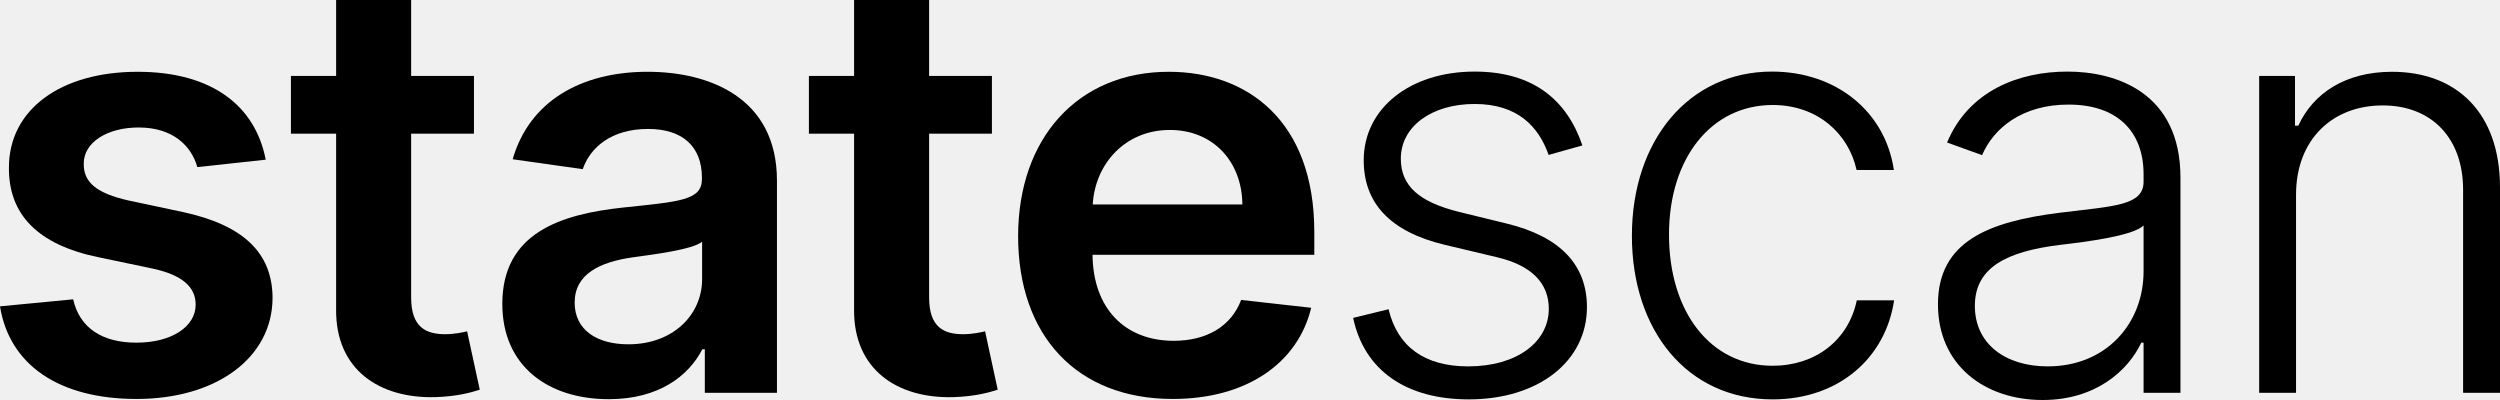
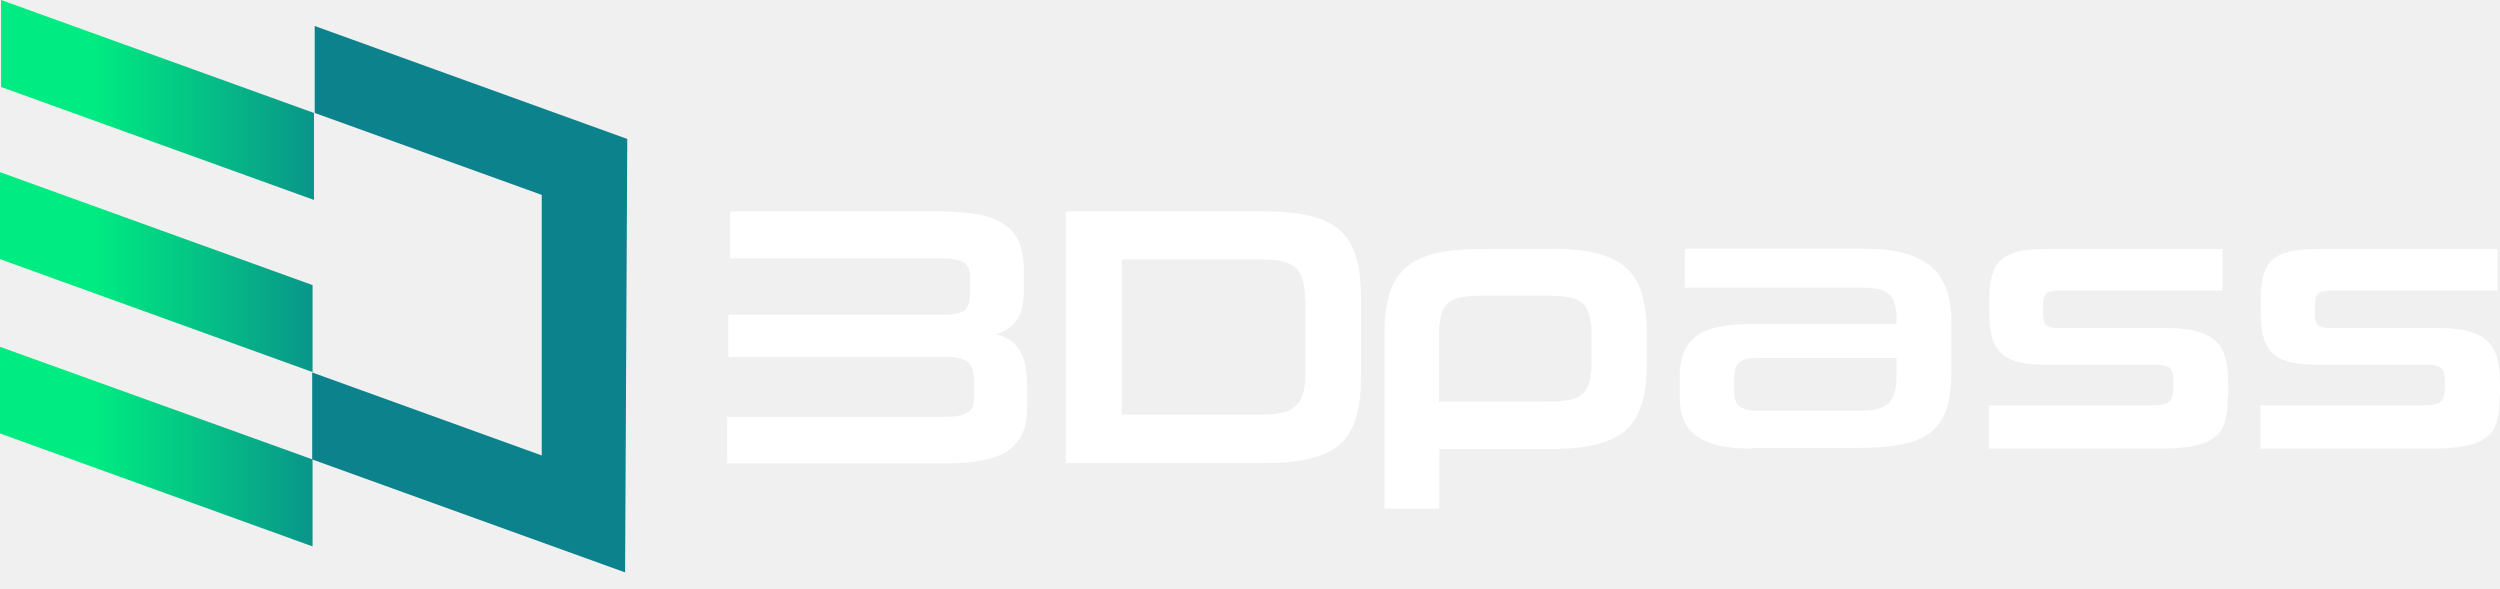
- <svg xmlns="http://www.w3.org/2000/svg" width="125" height="20" viewBox="0 0 125 20" fill="none">
-   <path d="M13.286 7.984C12.768 5.302 10.612 3.589 6.881 3.589C3.047 3.589 0.435 5.467 0.446 8.396C0.435 10.707 1.865 12.233 4.923 12.862L7.638 13.43C9.099 13.749 9.783 14.337 9.783 15.235C9.783 16.318 8.602 17.133 6.819 17.133C5.099 17.133 3.98 16.39 3.658 14.966L0 15.317C0.466 18.226 2.923 19.948 6.83 19.948C10.809 19.948 13.618 17.896 13.628 14.894C13.618 12.635 12.156 11.253 9.151 10.603L6.436 10.026C4.819 9.665 4.176 9.108 4.187 8.19C4.176 7.117 5.368 6.374 6.933 6.374C8.664 6.374 9.576 7.313 9.866 8.355L13.286 7.984Z" fill="black" />
-   <path d="M23.698 3.796H20.557V0H16.806V3.796H14.546V6.684H16.806V15.492C16.785 18.473 18.961 19.938 21.78 19.856C22.848 19.825 23.584 19.618 23.988 19.484L23.355 16.565C23.148 16.617 22.723 16.71 22.257 16.71C21.314 16.71 20.557 16.38 20.557 14.874V6.684H23.698V3.796Z" fill="black" />
-   <path d="M30.443 19.959C32.941 19.959 34.433 18.793 35.117 17.463H35.241V19.639H38.848V9.036C38.848 4.848 35.417 3.589 32.381 3.589C29.034 3.589 26.463 5.075 25.634 7.963L29.137 8.458C29.51 7.375 30.567 6.447 32.402 6.447C34.143 6.447 35.096 7.334 35.096 8.891V8.953C35.096 10.026 33.967 10.077 31.158 10.377C28.07 10.707 25.116 11.624 25.116 15.193C25.116 18.308 27.406 19.959 30.443 19.959ZM31.417 17.215C29.852 17.215 28.733 16.503 28.733 15.132C28.733 13.698 29.987 13.1 31.666 12.862C32.65 12.728 34.619 12.481 35.106 12.089V13.956C35.106 15.719 33.676 17.215 31.417 17.215Z" fill="black" />
-   <path d="M49.596 3.796H46.456V0H42.704V3.796H40.445V6.684H42.704V15.492C42.684 18.473 44.86 19.938 47.679 19.856C48.746 19.825 49.482 19.618 49.886 19.484L49.254 16.565C49.047 16.617 48.622 16.71 48.156 16.71C47.212 16.71 46.456 16.38 46.456 14.874V6.684H49.596V3.796Z" fill="black" />
-   <path d="M58.637 19.948C62.347 19.948 64.897 18.143 65.56 15.389L62.057 14.997C61.549 16.338 60.306 17.04 58.689 17.04C56.264 17.04 54.657 15.451 54.626 12.739H65.715V11.594C65.715 6.034 62.358 3.589 58.44 3.589C53.88 3.589 50.906 6.921 50.906 11.81C50.906 16.782 53.839 19.948 58.637 19.948ZM54.637 10.222C54.751 8.2 56.253 6.498 58.492 6.498C60.648 6.498 62.098 8.066 62.119 10.222H54.637Z" fill="black" />
-   <path d="M79.119 7.272C78.342 4.982 76.642 3.579 73.73 3.579C70.517 3.579 68.186 5.405 68.186 8.014C68.186 10.139 69.481 11.583 72.248 12.243L74.85 12.862C76.601 13.275 77.44 14.172 77.44 15.441C77.44 17.091 75.855 18.319 73.409 18.319C71.233 18.319 69.875 17.339 69.429 15.462L67.657 15.895C68.217 18.535 70.321 19.969 73.44 19.969C76.943 19.969 79.347 18.05 79.347 15.358C79.347 13.244 78.01 11.831 75.347 11.181L72.943 10.593C70.963 10.098 70.041 9.304 70.041 7.932C70.041 6.323 71.585 5.199 73.73 5.199C75.876 5.199 76.933 6.323 77.43 7.746L79.119 7.272Z" fill="black" />
-   <path d="M88.632 19.969C91.948 19.969 94.28 17.886 94.705 15.018H92.839C92.414 17.04 90.746 18.288 88.632 18.288C85.512 18.288 83.45 15.585 83.45 11.728C83.45 7.891 85.575 5.25 88.632 5.25C90.901 5.25 92.435 6.704 92.829 8.499H94.694C94.259 5.56 91.793 3.579 88.601 3.579C84.434 3.579 81.595 7.024 81.595 11.79C81.595 16.514 84.352 19.969 88.632 19.969Z" fill="black" />
-   <path d="M102.132 20C104.785 20 106.401 18.535 107.065 17.133H107.179V19.639H109.023V8.881C109.023 4.631 105.811 3.579 103.375 3.579C100.94 3.579 98.432 4.538 97.354 7.127L99.105 7.757C99.686 6.395 101.126 5.229 103.427 5.229C105.842 5.229 107.179 6.55 107.179 8.716V9.087C107.179 10.284 105.686 10.304 103.012 10.634C99.416 11.078 96.898 12.078 96.898 15.214C96.898 18.267 99.24 20 102.132 20ZM102.38 18.319C100.297 18.319 98.743 17.215 98.743 15.296C98.743 13.378 100.318 12.573 103.012 12.243C104.318 12.089 106.64 11.8 107.179 11.274V13.564C107.179 16.163 105.324 18.319 102.38 18.319Z" fill="black" />
-   <path d="M114.802 9.737C114.802 6.973 116.626 5.271 119.134 5.271C121.58 5.271 123.155 6.9 123.155 9.489V19.639H125V9.376C125 5.621 122.813 3.589 119.601 3.589C117.269 3.589 115.662 4.662 114.916 6.282H114.75V3.796H112.958V19.639H114.802V9.737Z" fill="black" />
+ <svg xmlns="http://www.w3.org/2000/svg" width="136" height="32" viewBox="0 0 136 32" fill="none">
+   <path d="M39.718 14.038V11.505H51.223C52.048 11.505 52.735 11.564 53.304 11.682C53.874 11.8 54.345 11.996 54.698 12.251C55.052 12.506 55.307 12.84 55.464 13.252C55.621 13.665 55.7 14.156 55.7 14.725V15.746C55.7 16.551 55.562 17.12 55.268 17.474C54.973 17.827 54.62 18.063 54.188 18.18C54.424 18.239 54.659 18.337 54.855 18.455C55.072 18.573 55.248 18.73 55.405 18.966C55.562 19.182 55.68 19.457 55.759 19.79C55.837 20.124 55.876 20.537 55.876 21.027V22.127C55.876 22.677 55.798 23.148 55.641 23.521C55.484 23.913 55.228 24.227 54.875 24.483C54.522 24.738 54.07 24.915 53.501 25.032C52.931 25.15 52.264 25.209 51.459 25.209H39.561V22.677H51.38C51.95 22.677 52.362 22.598 52.617 22.46C52.873 22.323 52.99 22.029 52.99 21.616V20.811C52.99 20.242 52.873 19.889 52.657 19.692C52.421 19.515 52.028 19.417 51.479 19.417H39.62V17.12H51.38C51.91 17.12 52.283 17.042 52.48 16.865C52.676 16.688 52.774 16.394 52.774 15.942V15.098C52.774 14.686 52.657 14.411 52.421 14.273C52.185 14.136 51.734 14.057 51.086 14.057H39.718V14.038Z" fill="white" />
+   <path d="M57.977 25.17V11.505H68.795C69.816 11.505 70.66 11.584 71.328 11.76C71.995 11.937 72.545 12.192 72.938 12.565C73.33 12.938 73.625 13.41 73.782 14.018C73.959 14.627 74.037 15.353 74.037 16.198V20.478C74.037 21.341 73.959 22.087 73.782 22.677C73.605 23.265 73.33 23.756 72.938 24.129C72.545 24.502 71.995 24.758 71.328 24.934C70.66 25.111 69.816 25.19 68.795 25.19H57.977V25.17ZM70.994 16.335C70.994 15.923 70.955 15.569 70.876 15.275C70.798 14.98 70.68 14.764 70.503 14.588C70.326 14.411 70.091 14.293 69.796 14.234C69.502 14.156 69.129 14.116 68.677 14.116H61.02V22.559H68.677C69.09 22.559 69.443 22.519 69.737 22.46C70.032 22.402 70.268 22.284 70.464 22.107C70.66 21.93 70.798 21.715 70.876 21.44C70.955 21.165 71.014 20.811 71.014 20.379V16.335H70.994Z" fill="white" />
+   <path d="M84.345 13.527C85.366 13.527 86.21 13.606 86.877 13.783C87.545 13.959 88.075 14.214 88.487 14.588C88.88 14.961 89.175 15.432 89.332 16.04C89.508 16.649 89.587 17.375 89.587 18.239V19.712C89.587 20.576 89.508 21.322 89.332 21.911C89.155 22.5 88.88 22.991 88.487 23.364C88.095 23.737 87.545 23.992 86.877 24.169C86.21 24.345 85.366 24.424 84.345 24.424H78.298V27.663H75.314V18.259C75.314 17.395 75.392 16.649 75.569 16.06C75.745 15.451 76.02 14.98 76.413 14.607C76.806 14.234 77.355 13.979 78.023 13.802C78.69 13.626 79.535 13.547 80.556 13.547H84.345V13.527ZM86.583 18.318C86.583 17.827 86.544 17.454 86.465 17.16C86.387 16.865 86.249 16.629 86.053 16.472C85.857 16.315 85.582 16.198 85.248 16.158C84.914 16.099 84.482 16.08 83.952 16.08H80.615C80.143 16.08 79.751 16.119 79.456 16.178C79.142 16.237 78.906 16.355 78.73 16.531C78.553 16.708 78.435 16.924 78.376 17.218C78.317 17.513 78.278 17.866 78.278 18.318V21.852H83.972C84.502 21.852 84.914 21.832 85.248 21.773C85.582 21.734 85.857 21.616 86.053 21.459C86.249 21.302 86.387 21.067 86.465 20.772C86.544 20.477 86.583 20.085 86.583 19.594V18.318Z" fill="white" />
+   <path d="M95.339 24.404C94.554 24.404 93.906 24.345 93.396 24.208C92.885 24.07 92.493 23.874 92.178 23.639C91.884 23.383 91.668 23.089 91.55 22.735C91.432 22.382 91.373 21.989 91.373 21.538V20.517C91.373 20.065 91.432 19.653 91.55 19.299C91.668 18.946 91.864 18.652 92.139 18.396C92.414 18.141 92.807 17.965 93.297 17.827C93.788 17.709 94.397 17.631 95.143 17.631H103.173V17.395C103.173 16.708 103.036 16.237 102.761 16.001C102.486 15.765 102.015 15.648 101.328 15.648H91.648V13.527H101.328C102.191 13.527 102.937 13.606 103.546 13.763C104.155 13.92 104.646 14.175 105.038 14.489C105.431 14.823 105.706 15.235 105.882 15.726C106.059 16.237 106.157 16.826 106.157 17.513V20.163C106.157 20.949 106.079 21.616 105.922 22.146C105.765 22.677 105.509 23.108 105.117 23.442C104.744 23.776 104.233 24.012 103.585 24.149C102.957 24.286 102.152 24.365 101.19 24.365H95.339V24.404ZM103.173 19.476H95.457C95.104 19.476 94.829 19.555 94.633 19.712C94.436 19.869 94.338 20.163 94.338 20.576V21.322C94.338 21.714 94.436 21.97 94.652 22.127C94.868 22.264 95.163 22.343 95.555 22.343H101.17C101.524 22.343 101.818 22.323 102.074 22.264C102.329 22.205 102.525 22.107 102.702 21.97C102.859 21.832 102.977 21.636 103.055 21.381C103.134 21.125 103.173 20.792 103.173 20.399V19.476Z" fill="white" />
+   <path d="M121.196 21.518C121.196 22.048 121.157 22.5 121.059 22.873C120.961 23.246 120.784 23.54 120.509 23.756C120.234 23.992 119.861 24.149 119.39 24.247C118.919 24.345 118.291 24.404 117.545 24.404H108.199V22.048H117.152C117.545 22.048 117.839 21.989 117.996 21.852C118.153 21.715 118.232 21.459 118.232 21.086V20.733C118.232 20.34 118.153 20.085 117.996 19.987C117.839 19.889 117.584 19.83 117.231 19.83H111.144C110.536 19.83 110.025 19.771 109.652 19.653C109.279 19.535 108.965 19.358 108.769 19.103C108.553 18.868 108.415 18.573 108.337 18.22C108.258 17.866 108.219 17.454 108.219 16.963V16.139C108.219 15.667 108.278 15.275 108.376 14.941C108.474 14.607 108.631 14.332 108.867 14.136C109.102 13.92 109.397 13.783 109.79 13.684C110.182 13.586 110.673 13.547 111.262 13.547H120.902V15.805H111.969C111.674 15.805 111.458 15.864 111.341 15.962C111.223 16.06 111.144 16.256 111.144 16.551V17.061C111.144 17.375 111.203 17.572 111.321 17.69C111.439 17.788 111.635 17.847 111.91 17.847H117.8C118.487 17.847 119.056 17.906 119.508 18.023C119.94 18.141 120.293 18.318 120.549 18.573C120.804 18.828 120.981 19.142 121.079 19.535C121.177 19.928 121.216 20.419 121.216 20.988V21.518H121.196Z" fill="white" />
+   <path d="M135.98 21.518C135.98 22.048 135.941 22.5 135.843 22.873C135.745 23.246 135.568 23.54 135.293 23.756C135.018 23.992 134.645 24.149 134.174 24.247C133.703 24.345 133.075 24.404 132.329 24.404H122.964V22.048H131.916C132.309 22.048 132.603 21.989 132.761 21.852C132.918 21.715 132.996 21.459 132.996 21.086V20.733C132.996 20.34 132.918 20.085 132.761 19.987C132.603 19.889 132.348 19.83 131.995 19.83H125.908C125.3 19.83 124.789 19.771 124.416 19.653C124.043 19.535 123.729 19.358 123.533 19.103C123.317 18.868 123.179 18.573 123.101 18.22C123.022 17.866 122.983 17.454 122.983 16.963V16.139C122.983 15.667 123.042 15.275 123.14 14.941C123.238 14.607 123.395 14.332 123.631 14.136C123.867 13.92 124.161 13.783 124.554 13.684C124.946 13.586 125.437 13.547 126.026 13.547H135.863V15.805H126.753C126.458 15.805 126.242 15.864 126.124 15.962C126.007 16.06 125.928 16.256 125.928 16.551V17.061C125.928 17.375 125.987 17.572 126.105 17.69C126.223 17.788 126.419 17.847 126.694 17.847H132.584C133.271 17.847 133.84 17.906 134.292 18.023C134.724 18.141 135.077 18.318 135.332 18.573C135.588 18.828 135.764 19.142 135.863 19.535C135.961 19.928 136 20.419 136 20.988V21.518H135.98Z" fill="white" />
+   <path d="M17.081 10.877L0.059 4.732V0L17.081 6.145V10.877Z" fill="url(#paint0_linear_25_2)" />
+   <path d="M17.003 20.242L0 14.097V9.365L17.003 15.51V20.242Z" fill="url(#paint1_linear_25_2)" />
+   <path d="M17.003 29.725L0 23.58V18.868L17.003 24.993V29.725Z" fill="url(#paint2_linear_25_2)" />
+   <path d="M34.005 31.138L34.123 7.559L17.12 1.414V6.145L29.47 10.602V24.777L16.983 20.262V24.993L34.005 31.138Z" fill="#0B828C" />
+   <defs>
+     <linearGradient id="paint0_linear_25_2" x1="19.7" y1="5.438" x2="5.148" y2="5.438" gradientUnits="userSpaceOnUse">
+       <stop stop-color="#0B828C" />
+       <stop offset="1" stop-color="#00EB81" />
+     </linearGradient>
+     <linearGradient id="paint1_linear_25_2" x1="19.7" y1="14.806" x2="5.148" y2="14.806" gradientUnits="userSpaceOnUse">
+       <stop stop-color="#0B828C" />
+       <stop offset="1" stop-color="#00EB81" />
+     </linearGradient>
+     <linearGradient id="paint2_linear_25_2" x1="19.7" y1="24.294" x2="5.148" y2="24.294" gradientUnits="userSpaceOnUse">
+       <stop stop-color="#0B828C" />
+       <stop offset="1" stop-color="#00EB81" />
+     </linearGradient>
+   </defs>
</svg>
